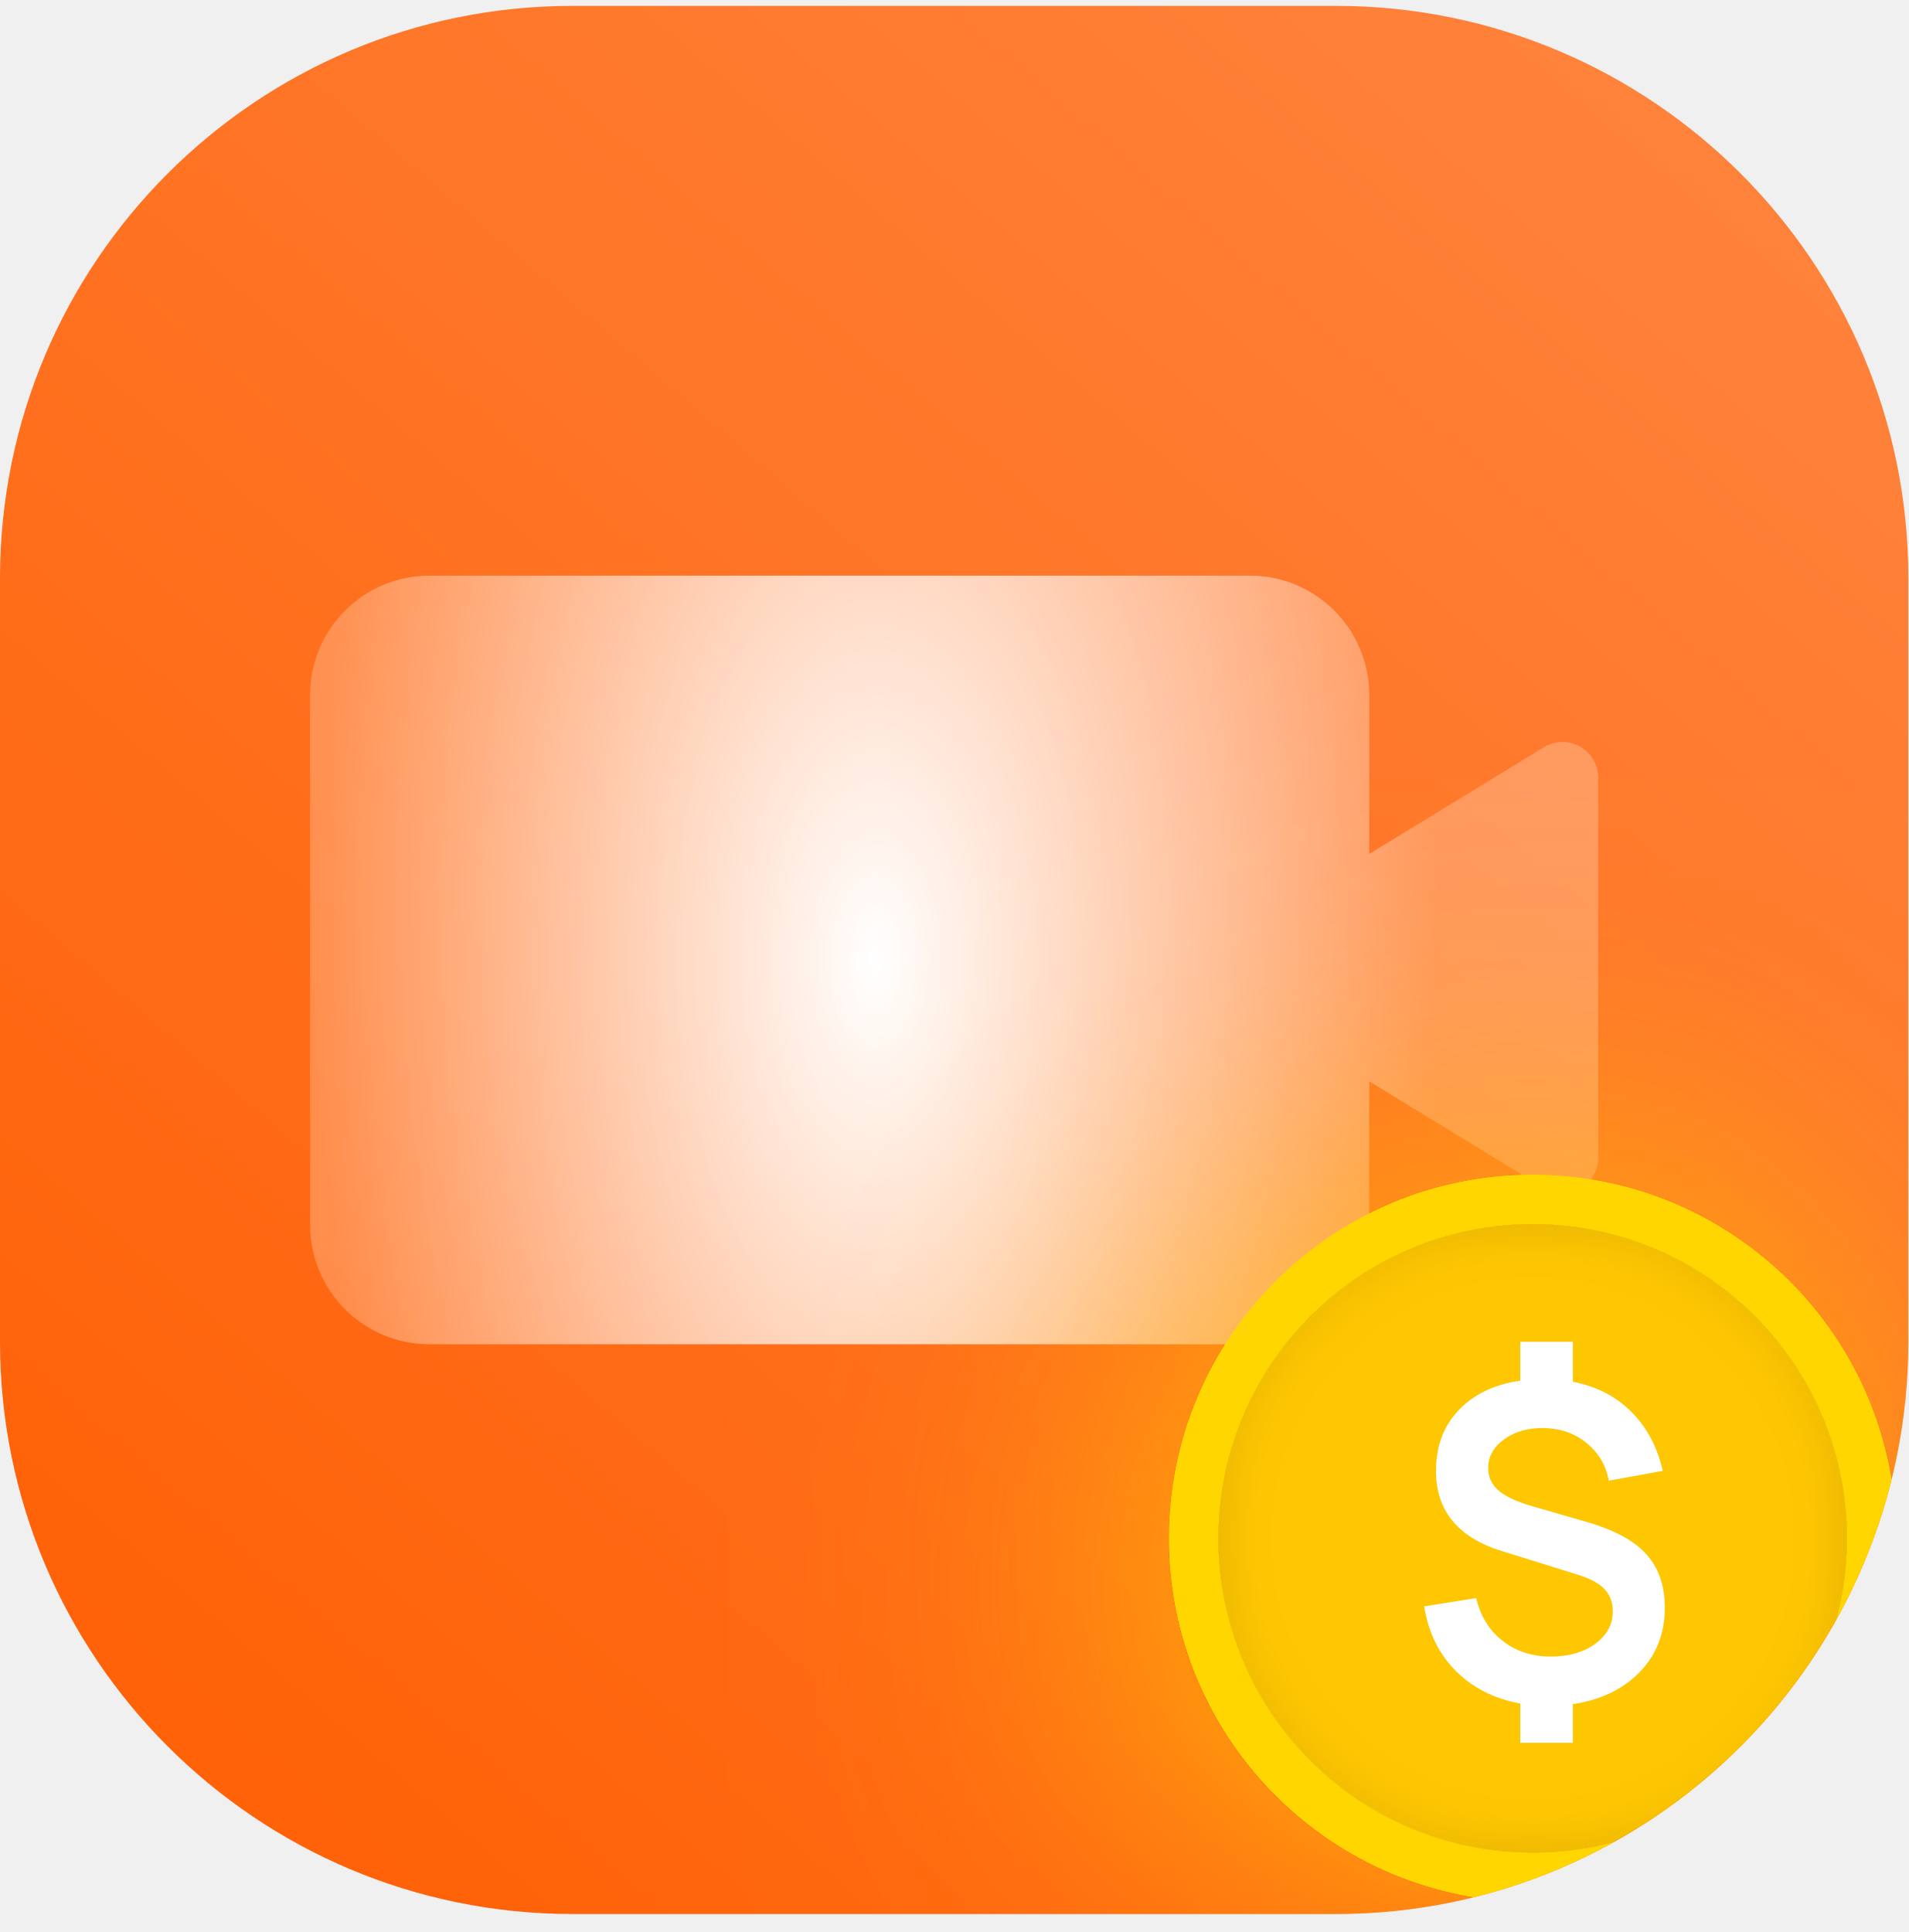
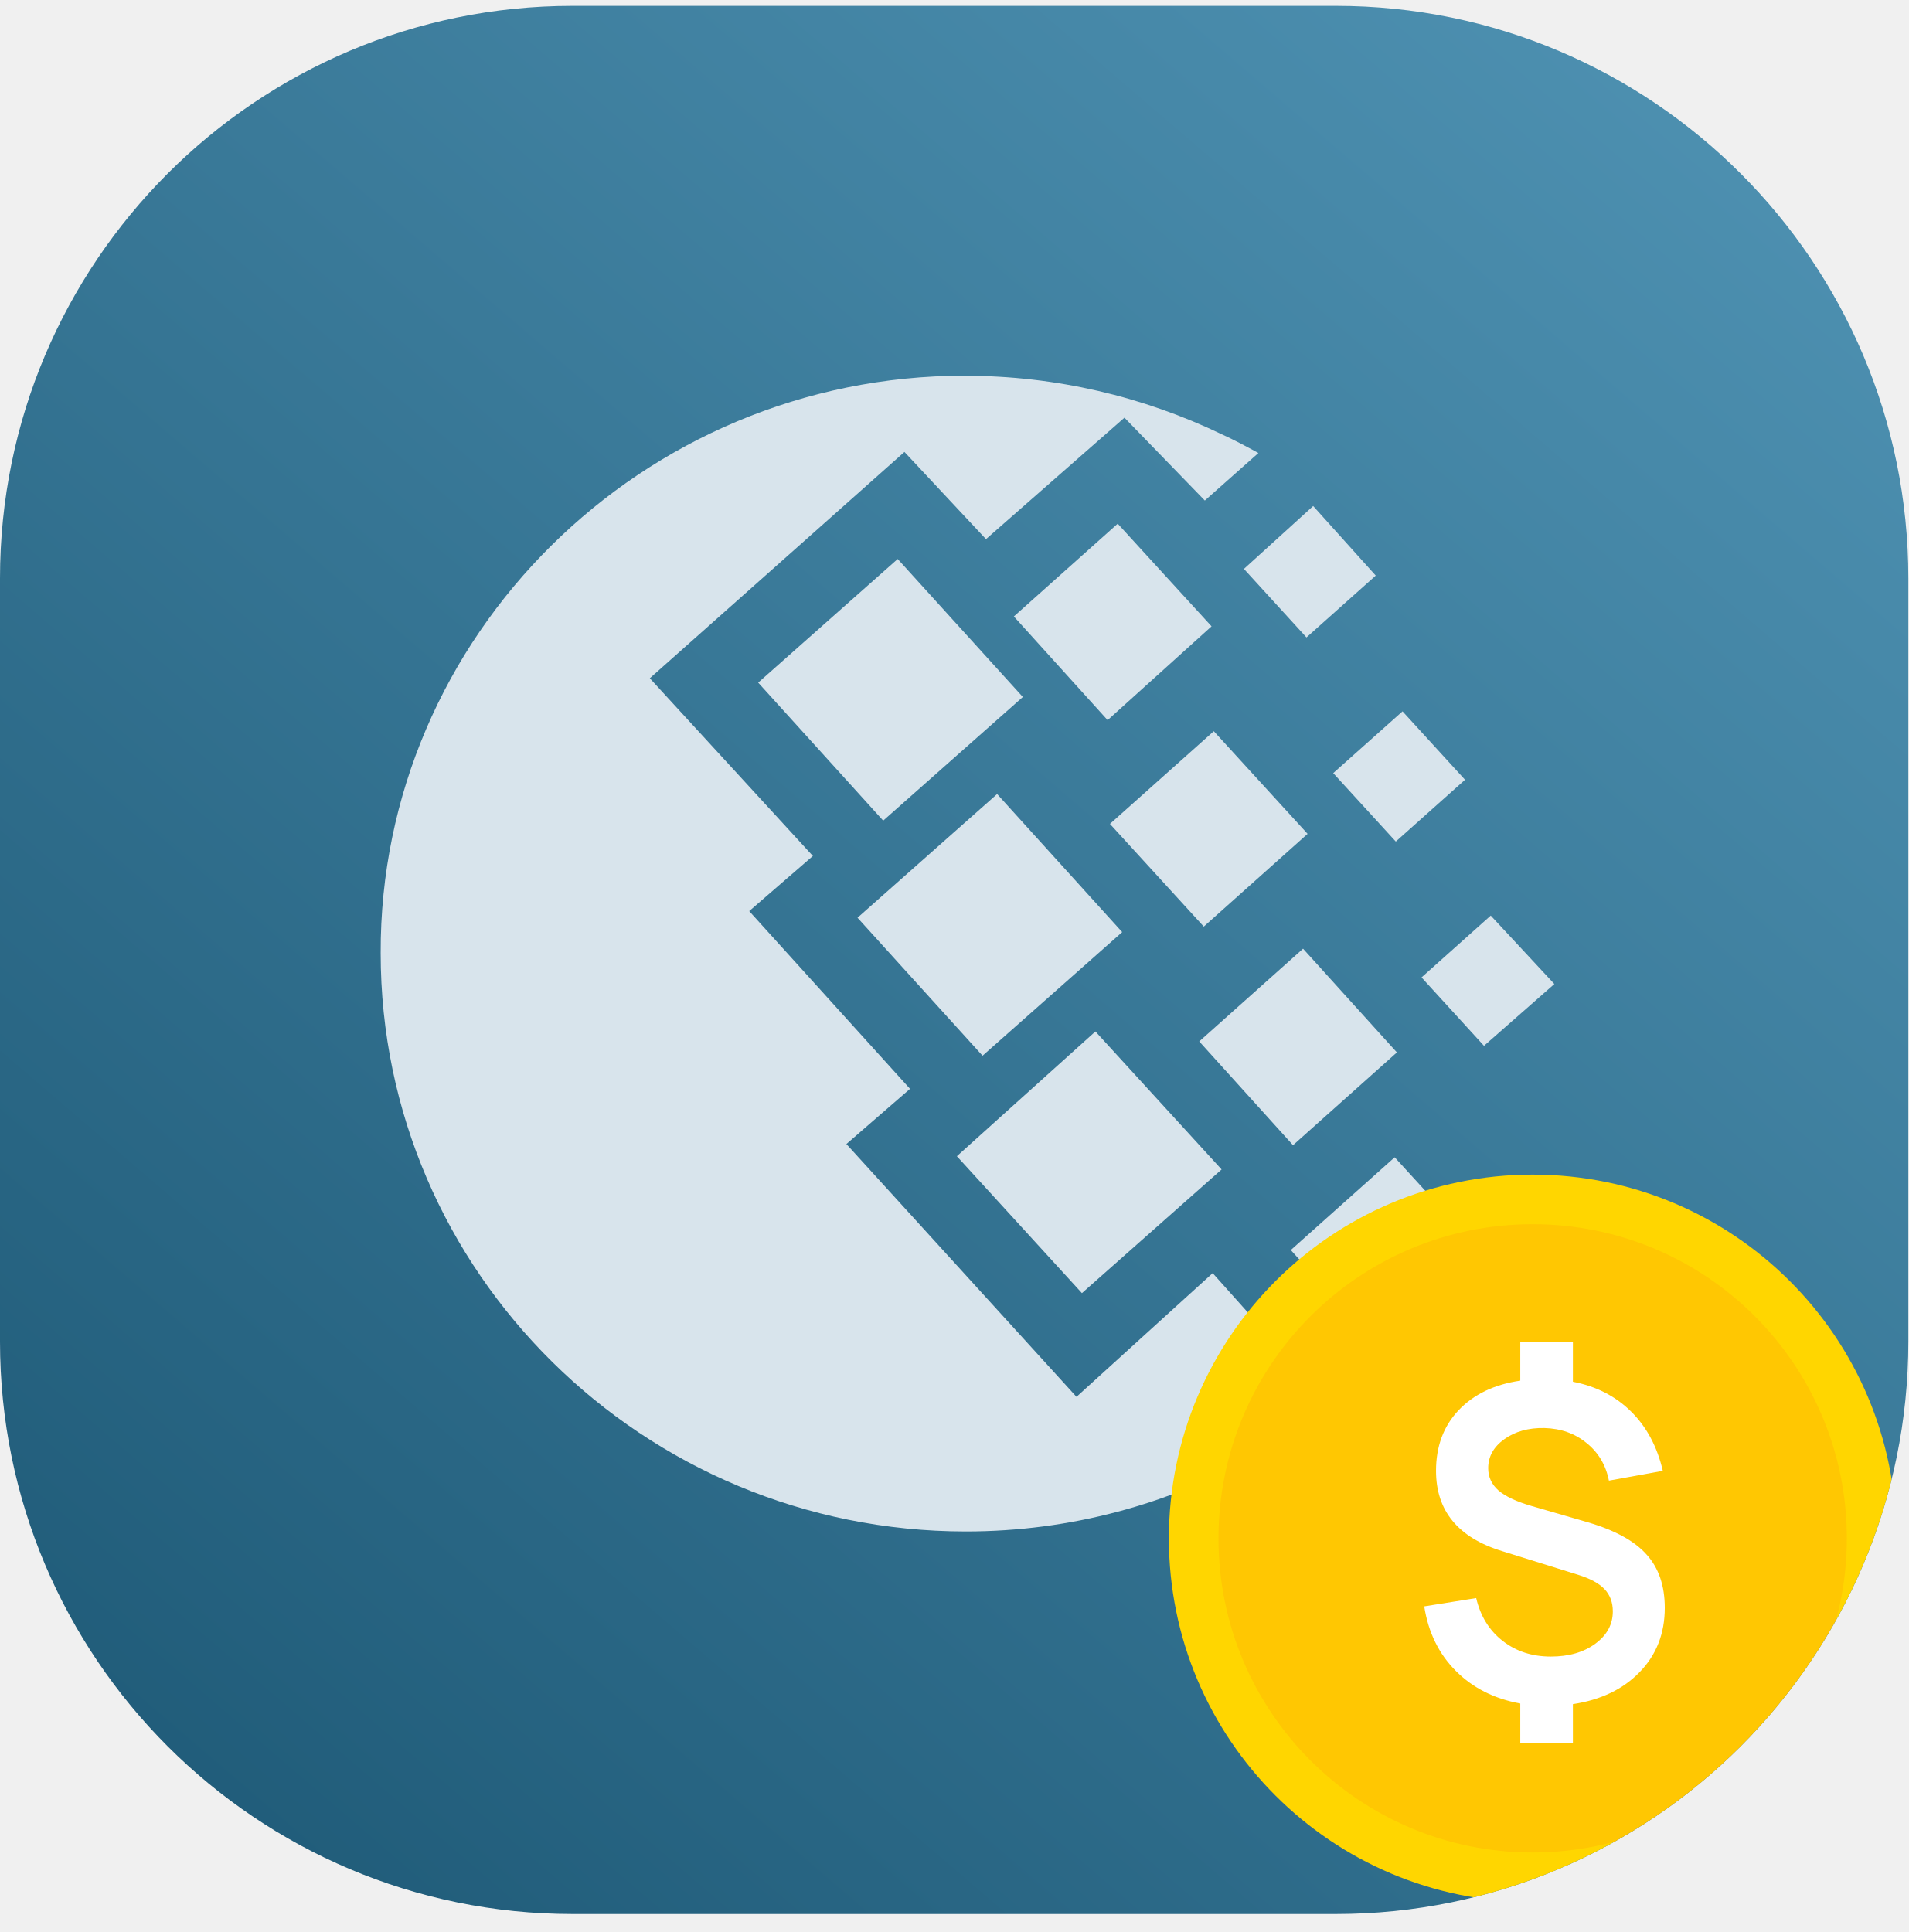
<svg xmlns="http://www.w3.org/2000/svg" width="80" height="81" viewBox="0 0 80 81" fill="none">
-   <rect y="0.246" width="80" height="80" rx="24" fill="url(#paint0_linear_492_2178)" />
-   <path fill-rule="evenodd" clip-rule="evenodd" d="M18 24.135C15.239 24.135 13 26.374 13 29.135V51.358C13 54.119 15.239 56.358 18 56.358H52.4C55.161 56.358 57.4 54.119 57.4 51.358V45.335L64.718 49.807C65.717 50.418 67 49.699 67 48.527V32.61C67 31.438 65.717 30.719 64.718 31.33L57.4 35.802V29.135C57.4 26.374 55.161 24.135 52.4 24.135H18Z" fill="url(#paint1_angular_492_2178)" />
-   <mask id="mask0_492_2178" style="mask-type:alpha" maskUnits="userSpaceOnUse" x="0" y="0" width="80" height="81">
-     <rect y="0.246" width="80" height="80" rx="24" fill="url(#paint2_linear_492_2178)" />
+   <rect x="0" y="0.246" width="80" height="80" rx="24" fill="url(#paint0_linear_873_93)" />
+   <path d="M40.442 15.754C44.281 15.754 47.934 16.633 51.211 18.205C51.725 18.437 52.242 18.715 52.754 18.993L50.508 20.985L47.139 17.512L41.334 22.603L37.916 18.948L27.241 28.436L34.077 35.887L31.408 38.199L38.15 45.65L35.482 47.964L45.128 58.563L50.837 53.377L55.802 58.934C54.818 59.674 53.741 60.416 52.572 61.062C49.014 63.054 44.893 64.207 40.49 64.207C26.96 64.207 15.958 53.335 15.958 39.959C15.913 26.677 26.914 15.751 40.443 15.751L40.442 15.754ZM35.947 38.477L41.801 33.291L47.044 39.079L41.19 44.261L35.947 38.475V38.477ZM40.113 48.475L45.922 43.244L51.211 49.03L45.356 54.215L40.113 48.475ZM31.784 28.619L37.633 23.436L42.879 29.221L37.025 34.406L31.784 28.619ZM42.504 25.843L46.856 21.955L50.79 26.259L46.433 30.192L42.501 25.843H42.504ZM50.274 43.661L54.626 39.774L58.56 44.123L54.205 48.013L50.273 43.661H50.274ZM54.112 52.409L58.467 48.52L62.398 52.824L58.044 56.758L54.112 52.409ZM55.891 32.413L58.796 29.823L61.416 32.692L58.514 35.283L55.89 32.413H55.891ZM52.146 23.852L55.05 21.215L57.673 24.131L54.769 26.724L52.148 23.853L52.146 23.852ZM59.593 40.978L62.494 38.386L65.161 41.255L62.211 43.846L59.593 40.978ZM46.53 34.543L50.884 30.656L54.816 34.96L50.464 38.848L46.53 34.543Z" fill="#D8E4EC" />
+   <mask id="mask0_873_93" style="mask-type:alpha" maskUnits="userSpaceOnUse" x="0" y="0" width="81" height="81">
+     <rect x="0" y="0.246" width="80" height="80" rx="24" fill="url(#paint1_linear_873_93)" />
  </mask>
-   <g mask="url(#mask0_492_2178)">
-     <g filter="url(#filter0_d_492_2178)">
-       <circle cx="64.25" cy="64.496" r="15.25" fill="#FFD600" />
-       <g filter="url(#filter1_i_492_2178)">
-         <circle cx="64.251" cy="64.496" r="13.171" fill="#FFC702" />
-       </g>
-       <path d="M63.732 73.067H65.937V71.447C67.108 71.27 68.042 70.822 68.737 70.102C69.439 69.382 69.79 68.485 69.79 67.412C69.79 66.484 69.537 65.74 69.03 65.179C68.53 64.611 67.709 64.16 66.569 63.824L64.198 63.138C63.57 62.955 63.109 62.739 62.816 62.488C62.53 62.232 62.386 61.921 62.386 61.555C62.386 61.067 62.612 60.661 63.064 60.338C63.515 60.014 64.073 59.859 64.738 59.871C65.434 59.889 66.025 60.1 66.514 60.502C67.008 60.899 67.319 61.424 67.447 62.077L69.707 61.665C69.469 60.646 69.024 59.816 68.371 59.176C67.725 58.535 66.913 58.12 65.937 57.931V56.256H63.732V57.885C62.64 58.044 61.776 58.459 61.142 59.13C60.513 59.795 60.199 60.64 60.199 61.665C60.199 63.342 61.123 64.465 62.972 65.032L66.147 66.021C66.66 66.179 67.032 66.381 67.264 66.625C67.496 66.869 67.612 67.18 67.612 67.558C67.612 68.101 67.368 68.552 66.88 68.912C66.392 69.272 65.769 69.452 65.013 69.452C64.226 69.452 63.552 69.233 62.99 68.793C62.429 68.354 62.06 67.756 61.883 67L59.705 67.348C59.876 68.44 60.318 69.343 61.032 70.056C61.746 70.77 62.646 71.225 63.732 71.42V73.067Z" fill="white" />
-     </g>
+   <g mask="url(#mask0_873_93)">
+     <circle cx="64.251" cy="64.496" r="15.25" fill="#FFD600" />
+     <circle cx="64.251" cy="64.496" r="13.171" fill="#FFC702" />
+     <path d="M63.732 73.067H65.938V71.447C67.109 71.27 68.042 70.822 68.738 70.102C69.439 69.382 69.79 68.485 69.79 67.412C69.79 66.484 69.537 65.74 69.031 65.179C68.53 64.611 67.71 64.16 66.569 63.824L64.199 63.138C63.57 62.955 63.11 62.738 62.817 62.488C62.53 62.232 62.387 61.921 62.387 61.555C62.387 61.067 62.613 60.661 63.064 60.338C63.516 60.014 64.074 59.859 64.739 59.871C65.434 59.889 66.026 60.1 66.514 60.502C67.008 60.899 67.319 61.424 67.448 62.076L69.708 61.665C69.47 60.646 69.025 59.816 68.372 59.175C67.725 58.535 66.914 58.12 65.938 57.931V56.256H63.732V57.885C62.64 58.044 61.777 58.459 61.142 59.13C60.514 59.795 60.2 60.64 60.2 61.665C60.2 63.342 61.124 64.465 62.973 65.032L66.148 66.021C66.66 66.179 67.033 66.381 67.264 66.625C67.496 66.869 67.612 67.18 67.612 67.558C67.612 68.101 67.368 68.552 66.88 68.912C66.392 69.272 65.77 69.452 65.013 69.452C64.226 69.452 63.552 69.233 62.991 68.793C62.43 68.354 62.06 67.756 61.884 67L59.706 67.348C59.876 68.44 60.319 69.343 61.032 70.056C61.746 70.77 62.646 71.225 63.732 71.42V73.067Z" fill="white" />
  </g>
  <defs>
-     <filter id="filter0_d_492_2178" x="30.5" y="32.746" width="67.5" height="67.5" filterUnits="userSpaceOnUse" color-interpolation-filters="sRGB">
-       <feFlood flood-opacity="0" result="BackgroundImageFix" />
-       <feColorMatrix in="SourceAlpha" type="matrix" values="0 0 0 0 0 0 0 0 0 0 0 0 0 0 0 0 0 0 127 0" result="hardAlpha" />
-       <feOffset dy="2" />
-       <feGaussianBlur stdDeviation="9.25" />
-       <feComposite in2="hardAlpha" operator="out" />
-       <feColorMatrix type="matrix" values="0 0 0 0 1 0 0 0 0 0.78 0 0 0 0 0 0 0 0 1 0" />
-       <feBlend mode="normal" in2="BackgroundImageFix" result="effect1_dropShadow_492_2178" />
-       <feBlend mode="normal" in="SourceGraphic" in2="effect1_dropShadow_492_2178" result="shape" />
-     </filter>
-     <filter id="filter1_i_492_2178" x="51.08" y="51.326" width="26.341" height="26.341" filterUnits="userSpaceOnUse" color-interpolation-filters="sRGB">
-       <feFlood flood-opacity="0" result="BackgroundImageFix" />
-       <feBlend mode="normal" in="SourceGraphic" in2="BackgroundImageFix" result="shape" />
-       <feColorMatrix in="SourceAlpha" type="matrix" values="0 0 0 0 0 0 0 0 0 0 0 0 0 0 0 0 0 0 127 0" result="hardAlpha" />
-       <feOffset />
-       <feGaussianBlur stdDeviation="1.159" />
-       <feComposite in2="hardAlpha" operator="arithmetic" k2="-1" k3="1" />
-       <feColorMatrix type="matrix" values="0 0 0 0 0 0 0 0 0 0 0 0 0 0 0 0 0 0 0.09 0" />
-       <feBlend mode="normal" in2="shape" result="effect1_innerShadow_492_2178" />
-     </filter>
-     <linearGradient id="paint0_linear_492_2178" x1="80" y1="-8.754" x2="-1.24346e-06" y2="84.496" gradientUnits="userSpaceOnUse">
-       <stop stop-color="#FF8844" />
-       <stop offset="1" stop-color="#FF5D00" />
+     <linearGradient id="paint0_linear_873_93" x1="80" y1="-8.754" x2="0" y2="84.496" gradientUnits="userSpaceOnUse">
+       <stop stop-color="#5498B9" />
+       <stop offset="1" stop-color="#1B5673" />
    </linearGradient>
-     <radialGradient id="paint1_angular_492_2178" cx="0" cy="0" r="1" gradientUnits="userSpaceOnUse" gradientTransform="translate(36.7 40.2464) rotate(-180) scale(23.7 45.82)">
-       <stop stop-color="white" />
-       <stop offset="1" stop-color="white" stop-opacity="0.24" />
-     </radialGradient>
-     <linearGradient id="paint2_linear_492_2178" x1="80" y1="-8.754" x2="-1.24346e-06" y2="84.496" gradientUnits="userSpaceOnUse">
+     <linearGradient id="paint1_linear_873_93" x1="80" y1="-8.754" x2="0" y2="84.496" gradientUnits="userSpaceOnUse">
      <stop stop-color="#FF8844" />
      <stop offset="1" stop-color="#FF5D00" />
    </linearGradient>
  </defs>
</svg>
